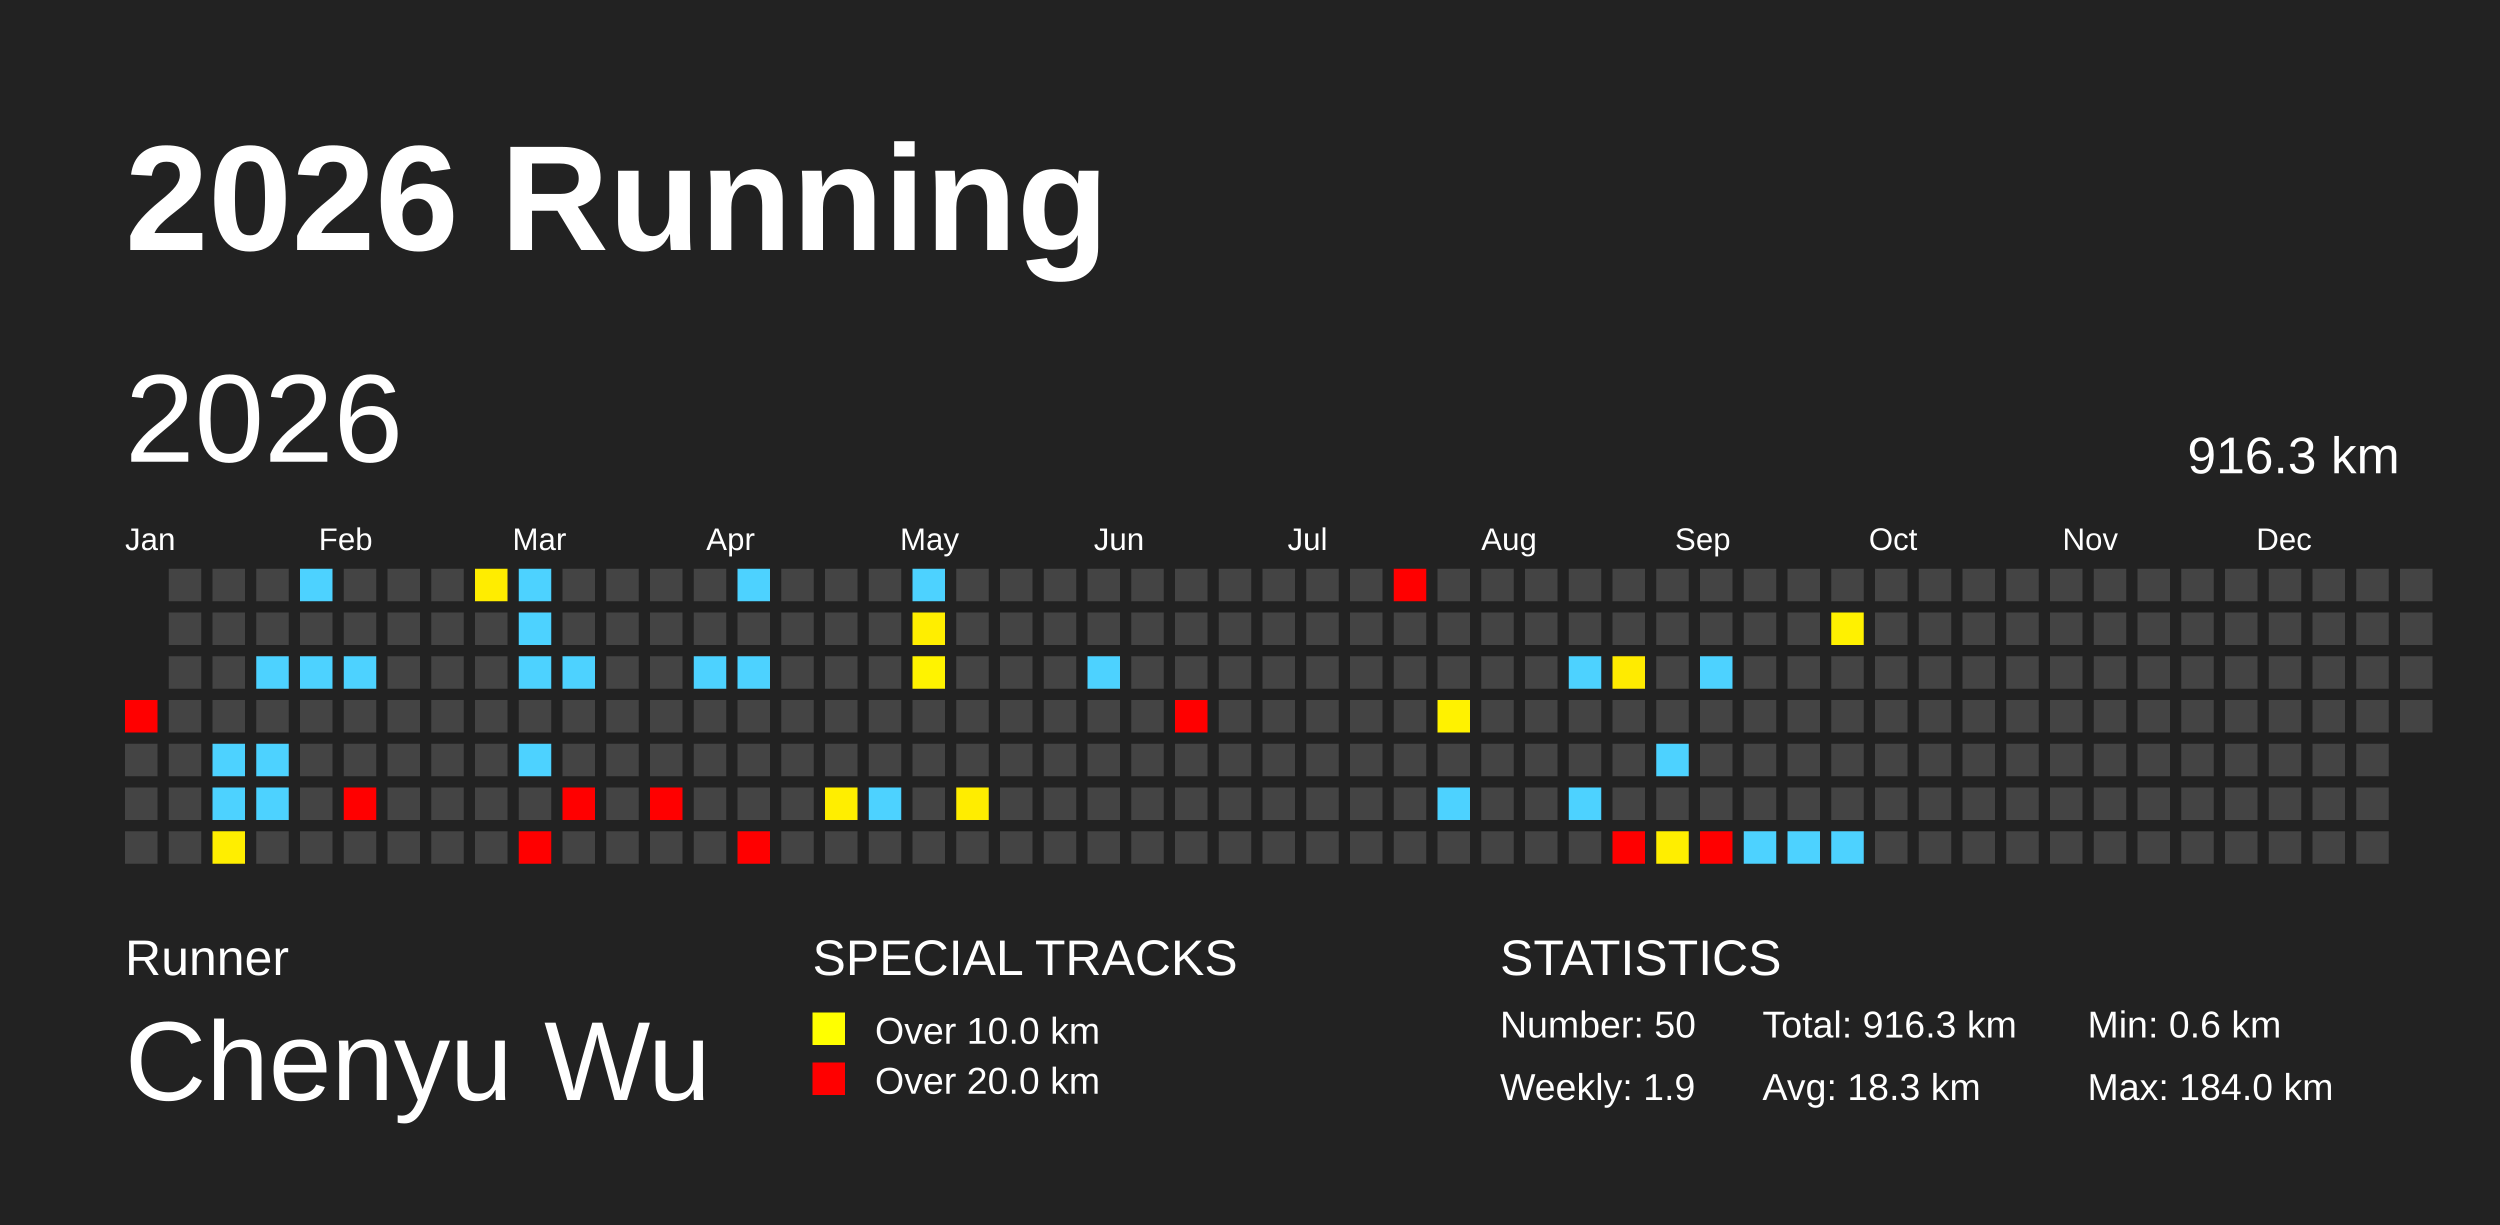
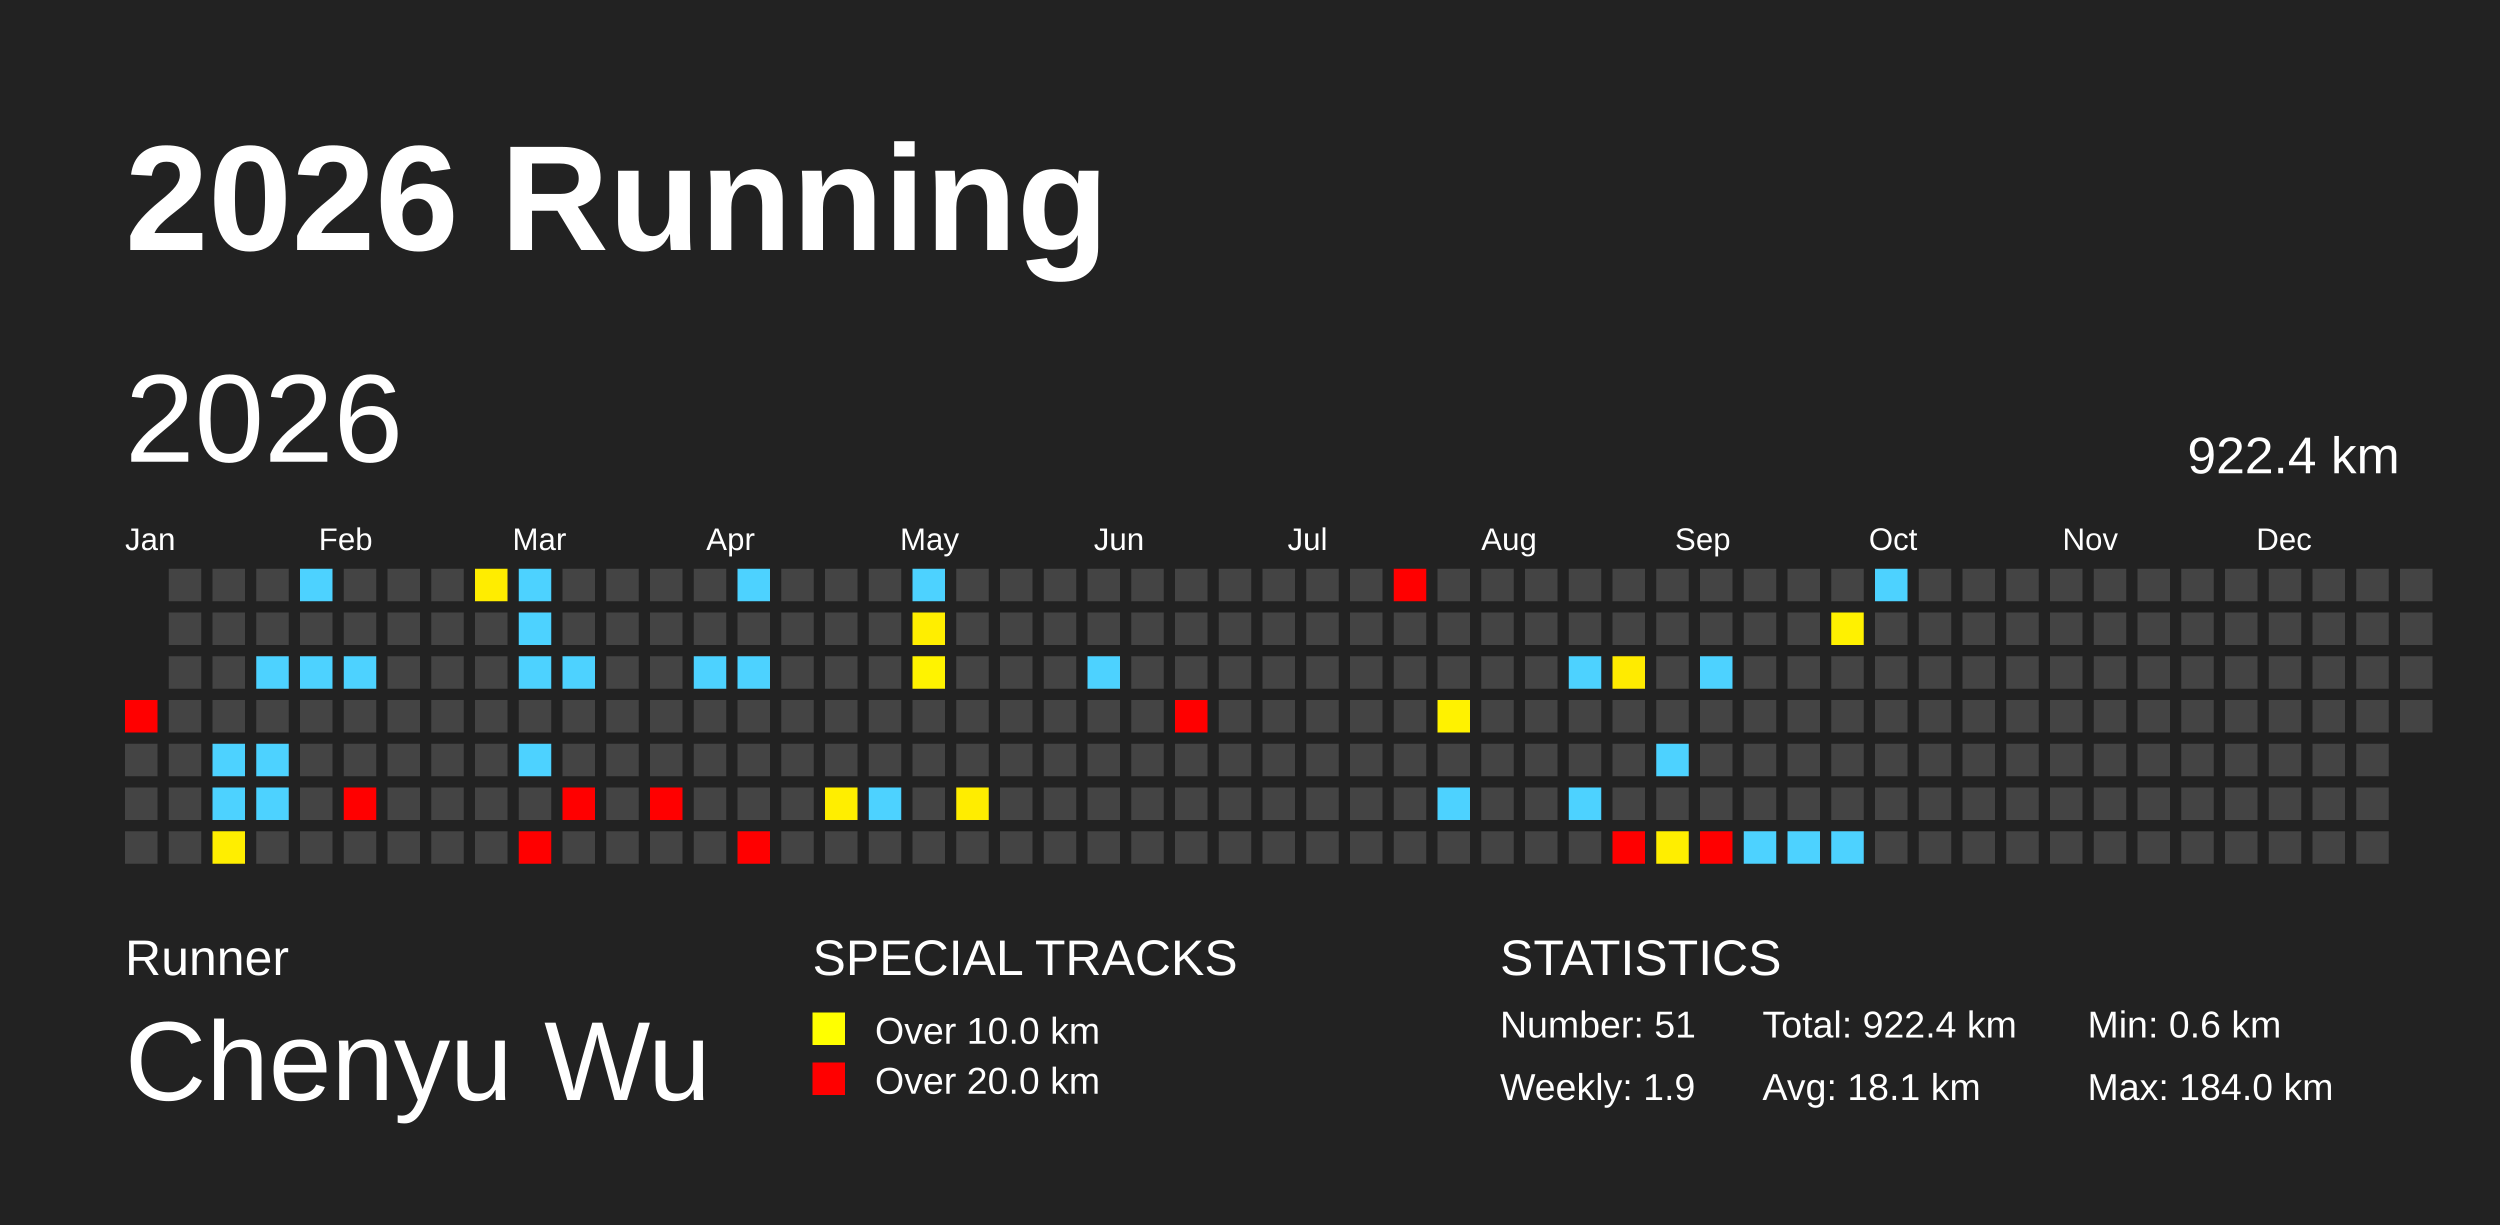
<svg xmlns="http://www.w3.org/2000/svg" baseProfile="full" height="98mm" version="1.1" viewBox="0,0,200,98" width="200mm">
  <defs />
  <rect fill="#222222" height="98" width="200" x="0" y="0" />
  <text fill="#FFFFFF" style="font-size:12px; font-family:Arial; font-weight:bold;" x="10" y="20">2026 Running</text>
  <text fill="#FFFFFF" style="font-size:4px; font-family:Arial" x="10" y="78">Runner</text>
  <text fill="#FFFFFF" style="font-size:9px; font-family:Arial" x="10" y="88">Chenyu Wu</text>
  <text fill="#FFFFFF" style="font-size:4px; font-family:Arial" x="65" y="78">SPECIAL TRACKS</text>
  <rect fill="yellow" height="2.6" width="2.6" x="65" y="81" />
  <text fill="#FFFFFF" style="font-size:3px; font-family:Arial" x="70" y="83.5">Over 10.0 km</text>
  <rect fill="red" height="2.6" width="2.6" x="65" y="85" />
  <text fill="#FFFFFF" style="font-size:3px; font-family:Arial" x="70" y="87.5">Over 20.0 km</text>
  <text fill="#FFFFFF" style="font-size:4px; font-family:Arial" x="120" y="78">STATISTICS</text>
-   <text fill="#FFFFFF" style="font-size:3px; font-family:Arial" x="120" y="83">Number: 50</text>
+   <text fill="#FFFFFF" style="font-size:3px; font-family:Arial" x="120" y="83">Number: 51</text>
  <text fill="#FFFFFF" style="font-size:3px; font-family:Arial" x="120" y="88">Weekly: 1.9</text>
-   <text fill="#FFFFFF" style="font-size:3px; font-family:Arial" x="141" y="83">Total: 916.3 km</text>
-   <text fill="#FFFFFF" style="font-size:3px; font-family:Arial" x="141" y="88">Avg: 18.3 km</text>
+   <text fill="#FFFFFF" style="font-size:3px; font-family:Arial" x="141" y="83">Total: 922.4 km</text>
+   <text fill="#FFFFFF" style="font-size:3px; font-family:Arial" x="141" y="88">Avg: 18.1 km</text>
  <text fill="#FFFFFF" style="font-size:3px; font-family:Arial" x="167" y="83">Min: 0.6 km</text>
  <text fill="#FFFFFF" style="font-size:3px; font-family:Arial" x="167" y="88">Max: 184.0 km</text>
  <text dominant-baseline="hanging" fill="#FFFFFF" style="font-size:10.0px; font-family:Arial;" x="10" y="30">2026</text>
-   <text dominant-baseline="hanging" fill="#FFFFFF" style="font-size:4.125px; font-family:Arial;" x="175" y="35">916.3 km</text>
+   <text dominant-baseline="hanging" fill="#FFFFFF" style="font-size:4.125px; font-family:Arial;" x="175" y="35">922.4 km</text>
  <text fill="#FFFFFF" style="font-size:2.5px; font-family:Arial" x="10.0" y="44">Jan</text>
  <text fill="#FFFFFF" style="font-size:2.5px; font-family:Arial" x="25.5" y="44">Feb</text>
  <text fill="#FFFFFF" style="font-size:2.5px; font-family:Arial" x="41.0" y="44">Mar</text>
  <text fill="#FFFFFF" style="font-size:2.5px; font-family:Arial" x="56.5" y="44">Apr</text>
  <text fill="#FFFFFF" style="font-size:2.5px; font-family:Arial" x="72.0" y="44">May</text>
  <text fill="#FFFFFF" style="font-size:2.5px; font-family:Arial" x="87.5" y="44">Jun</text>
  <text fill="#FFFFFF" style="font-size:2.5px; font-family:Arial" x="103.0" y="44">Jul</text>
  <text fill="#FFFFFF" style="font-size:2.5px; font-family:Arial" x="118.5" y="44">Aug</text>
  <text fill="#FFFFFF" style="font-size:2.5px; font-family:Arial" x="134.0" y="44">Sep</text>
  <text fill="#FFFFFF" style="font-size:2.5px; font-family:Arial" x="149.5" y="44">Oct</text>
  <text fill="#FFFFFF" style="font-size:2.5px; font-family:Arial" x="165.0" y="44">Nov</text>
  <text fill="#FFFFFF" style="font-size:2.5px; font-family:Arial" x="180.5" y="44">Dec</text>
  <rect fill="red" height="2.6" width="2.6" x="10.0" y="56.0" />
  <rect fill="#444444" height="2.6" width="2.6" x="10.0" y="59.5" />
  <rect fill="#444444" height="2.6" width="2.6" x="10.0" y="63.0" />
  <rect fill="#444444" height="2.6" width="2.6" x="10.0" y="66.5" />
  <rect fill="#444444" height="2.6" width="2.6" x="13.5" y="45.5" />
  <rect fill="#444444" height="2.6" width="2.6" x="13.5" y="49.0" />
  <rect fill="#444444" height="2.6" width="2.6" x="13.5" y="52.5" />
  <rect fill="#444444" height="2.6" width="2.6" x="13.5" y="56.0" />
  <rect fill="#444444" height="2.6" width="2.6" x="13.5" y="59.5" />
  <rect fill="#444444" height="2.6" width="2.6" x="13.5" y="63.0" />
  <rect fill="#444444" height="2.6" width="2.6" x="13.5" y="66.5" />
  <rect fill="#444444" height="2.6" width="2.6" x="17.0" y="45.5" />
  <rect fill="#444444" height="2.6" width="2.6" x="17.0" y="49.0" />
  <rect fill="#444444" height="2.6" width="2.6" x="17.0" y="52.5" />
  <rect fill="#444444" height="2.6" width="2.6" x="17.0" y="56.0" />
  <rect fill="#4dd2ff" height="2.6" width="2.6" x="17.0" y="59.5" />
  <rect fill="#4dd2ff" height="2.6" width="2.6" x="17.0" y="63.0" />
  <rect fill="#ffee00" height="2.6" width="2.6" x="17.0" y="66.5" />
  <rect fill="#444444" height="2.6" width="2.6" x="20.5" y="45.5" />
  <rect fill="#444444" height="2.6" width="2.6" x="20.5" y="49.0" />
  <rect fill="#4dd2ff" height="2.6" width="2.6" x="20.5" y="52.5" />
  <rect fill="#444444" height="2.6" width="2.6" x="20.5" y="56.0" />
  <rect fill="#4dd2ff" height="2.6" width="2.6" x="20.5" y="59.5" />
  <rect fill="#4dd2ff" height="2.6" width="2.6" x="20.5" y="63.0" />
  <rect fill="#444444" height="2.6" width="2.6" x="20.5" y="66.5" />
  <rect fill="#4dd2ff" height="2.6" width="2.6" x="24.0" y="45.5" />
  <rect fill="#444444" height="2.6" width="2.6" x="24.0" y="49.0" />
  <rect fill="#4dd2ff" height="2.6" width="2.6" x="24.0" y="52.5" />
  <rect fill="#444444" height="2.6" width="2.6" x="24.0" y="56.0" />
  <rect fill="#444444" height="2.6" width="2.6" x="24.0" y="59.5" />
  <rect fill="#444444" height="2.6" width="2.6" x="24.0" y="63.0" />
  <rect fill="#444444" height="2.6" width="2.6" x="24.0" y="66.5" />
  <rect fill="#444444" height="2.6" width="2.6" x="27.5" y="45.5" />
  <rect fill="#444444" height="2.6" width="2.6" x="27.5" y="49.0" />
  <rect fill="#4dd2ff" height="2.6" width="2.6" x="27.5" y="52.5" />
  <rect fill="#444444" height="2.6" width="2.6" x="27.5" y="56.0" />
  <rect fill="#444444" height="2.6" width="2.6" x="27.5" y="59.5" />
  <rect fill="red" height="2.6" width="2.6" x="27.5" y="63.0" />
  <rect fill="#444444" height="2.6" width="2.6" x="27.5" y="66.5" />
  <rect fill="#444444" height="2.6" width="2.6" x="31.0" y="45.5" />
  <rect fill="#444444" height="2.6" width="2.6" x="31.0" y="49.0" />
  <rect fill="#444444" height="2.6" width="2.6" x="31.0" y="52.5" />
  <rect fill="#444444" height="2.6" width="2.6" x="31.0" y="56.0" />
  <rect fill="#444444" height="2.6" width="2.6" x="31.0" y="59.5" />
  <rect fill="#444444" height="2.6" width="2.6" x="31.0" y="63.0" />
  <rect fill="#444444" height="2.6" width="2.6" x="31.0" y="66.5" />
  <rect fill="#444444" height="2.6" width="2.6" x="34.5" y="45.5" />
  <rect fill="#444444" height="2.6" width="2.6" x="34.5" y="49.0" />
  <rect fill="#444444" height="2.6" width="2.6" x="34.5" y="52.5" />
  <rect fill="#444444" height="2.6" width="2.6" x="34.5" y="56.0" />
  <rect fill="#444444" height="2.6" width="2.6" x="34.5" y="59.5" />
  <rect fill="#444444" height="2.6" width="2.6" x="34.5" y="63.0" />
  <rect fill="#444444" height="2.6" width="2.6" x="34.5" y="66.5" />
  <rect fill="#ffed00" height="2.6" width="2.6" x="38.0" y="45.5" />
  <rect fill="#444444" height="2.6" width="2.6" x="38.0" y="49.0" />
  <rect fill="#444444" height="2.6" width="2.6" x="38.0" y="52.5" />
  <rect fill="#444444" height="2.6" width="2.6" x="38.0" y="56.0" />
  <rect fill="#444444" height="2.6" width="2.6" x="38.0" y="59.5" />
  <rect fill="#444444" height="2.6" width="2.6" x="38.0" y="63.0" />
  <rect fill="#444444" height="2.6" width="2.6" x="38.0" y="66.5" />
  <rect fill="#4dd2ff" height="2.6" width="2.6" x="41.5" y="45.5" />
  <rect fill="#4dd2ff" height="2.6" width="2.6" x="41.5" y="49.0" />
  <rect fill="#4dd2ff" height="2.6" width="2.6" x="41.5" y="52.5" />
  <rect fill="#444444" height="2.6" width="2.6" x="41.5" y="56.0" />
  <rect fill="#4dd2ff" height="2.6" width="2.6" x="41.5" y="59.5" />
  <rect fill="#444444" height="2.6" width="2.6" x="41.5" y="63.0" />
  <rect fill="red" height="2.6" width="2.6" x="41.5" y="66.5" />
  <rect fill="#444444" height="2.6" width="2.6" x="45.0" y="45.5" />
  <rect fill="#444444" height="2.6" width="2.6" x="45.0" y="49.0" />
  <rect fill="#4dd2ff" height="2.6" width="2.6" x="45.0" y="52.5" />
  <rect fill="#444444" height="2.6" width="2.6" x="45.0" y="56.0" />
  <rect fill="#444444" height="2.6" width="2.6" x="45.0" y="59.5" />
  <rect fill="red" height="2.6" width="2.6" x="45.0" y="63.0" />
  <rect fill="#444444" height="2.6" width="2.6" x="45.0" y="66.5" />
  <rect fill="#444444" height="2.6" width="2.6" x="48.5" y="45.5" />
  <rect fill="#444444" height="2.6" width="2.6" x="48.5" y="49.0" />
  <rect fill="#444444" height="2.6" width="2.6" x="48.5" y="52.5" />
  <rect fill="#444444" height="2.6" width="2.6" x="48.5" y="56.0" />
  <rect fill="#444444" height="2.6" width="2.6" x="48.5" y="59.5" />
  <rect fill="#444444" height="2.6" width="2.6" x="48.5" y="63.0" />
  <rect fill="#444444" height="2.6" width="2.6" x="48.5" y="66.5" />
  <rect fill="#444444" height="2.6" width="2.6" x="52.0" y="45.5" />
  <rect fill="#444444" height="2.6" width="2.6" x="52.0" y="49.0" />
  <rect fill="#444444" height="2.6" width="2.6" x="52.0" y="52.5" />
  <rect fill="#444444" height="2.6" width="2.6" x="52.0" y="56.0" />
  <rect fill="#444444" height="2.6" width="2.6" x="52.0" y="59.5" />
  <rect fill="red" height="2.6" width="2.6" x="52.0" y="63.0" />
  <rect fill="#444444" height="2.6" width="2.6" x="52.0" y="66.5" />
  <rect fill="#444444" height="2.6" width="2.6" x="55.5" y="45.5" />
  <rect fill="#444444" height="2.6" width="2.6" x="55.5" y="49.0" />
  <rect fill="#4dd2ff" height="2.6" width="2.6" x="55.5" y="52.5" />
  <rect fill="#444444" height="2.6" width="2.6" x="55.5" y="56.0" />
  <rect fill="#444444" height="2.6" width="2.6" x="55.5" y="59.5" />
  <rect fill="#444444" height="2.6" width="2.6" x="55.5" y="63.0" />
  <rect fill="#444444" height="2.6" width="2.6" x="55.5" y="66.5" />
  <rect fill="#4dd2ff" height="2.6" width="2.6" x="59.0" y="45.5" />
  <rect fill="#444444" height="2.6" width="2.6" x="59.0" y="49.0" />
  <rect fill="#4dd2ff" height="2.6" width="2.6" x="59.0" y="52.5" />
  <rect fill="#444444" height="2.6" width="2.6" x="59.0" y="56.0" />
  <rect fill="#444444" height="2.6" width="2.6" x="59.0" y="59.5" />
  <rect fill="#444444" height="2.6" width="2.6" x="59.0" y="63.0" />
  <rect fill="red" height="2.6" width="2.6" x="59.0" y="66.5" />
  <rect fill="#444444" height="2.6" width="2.6" x="62.5" y="45.5" />
  <rect fill="#444444" height="2.6" width="2.6" x="62.5" y="49.0" />
  <rect fill="#444444" height="2.6" width="2.6" x="62.5" y="52.5" />
  <rect fill="#444444" height="2.6" width="2.6" x="62.5" y="56.0" />
  <rect fill="#444444" height="2.6" width="2.6" x="62.5" y="59.5" />
  <rect fill="#444444" height="2.6" width="2.6" x="62.5" y="63.0" />
  <rect fill="#444444" height="2.6" width="2.6" x="62.5" y="66.5" />
  <rect fill="#444444" height="2.6" width="2.6" x="66.0" y="45.5" />
  <rect fill="#444444" height="2.6" width="2.6" x="66.0" y="49.0" />
  <rect fill="#444444" height="2.6" width="2.6" x="66.0" y="52.5" />
  <rect fill="#444444" height="2.6" width="2.6" x="66.0" y="56.0" />
  <rect fill="#444444" height="2.6" width="2.6" x="66.0" y="59.5" />
  <rect fill="#ffee00" height="2.6" width="2.6" x="66.0" y="63.0" />
  <rect fill="#444444" height="2.6" width="2.6" x="66.0" y="66.5" />
  <rect fill="#444444" height="2.6" width="2.6" x="69.5" y="45.5" />
  <rect fill="#444444" height="2.6" width="2.6" x="69.5" y="49.0" />
  <rect fill="#444444" height="2.6" width="2.6" x="69.5" y="52.5" />
  <rect fill="#444444" height="2.6" width="2.6" x="69.5" y="56.0" />
  <rect fill="#444444" height="2.6" width="2.6" x="69.5" y="59.5" />
  <rect fill="#4dd2ff" height="2.6" width="2.6" x="69.5" y="63.0" />
  <rect fill="#444444" height="2.6" width="2.6" x="69.5" y="66.5" />
  <rect fill="#4dd2ff" height="2.6" width="2.6" x="73.0" y="45.5" />
  <rect fill="#ffee00" height="2.6" width="2.6" x="73.0" y="49.0" />
  <rect fill="#fff300" height="2.6" width="2.6" x="73.0" y="52.5" />
  <rect fill="#444444" height="2.6" width="2.6" x="73.0" y="56.0" />
  <rect fill="#444444" height="2.6" width="2.6" x="73.0" y="59.5" />
  <rect fill="#444444" height="2.6" width="2.6" x="73.0" y="63.0" />
  <rect fill="#444444" height="2.6" width="2.6" x="73.0" y="66.5" />
  <rect fill="#444444" height="2.6" width="2.6" x="76.5" y="45.5" />
  <rect fill="#444444" height="2.6" width="2.6" x="76.5" y="49.0" />
  <rect fill="#444444" height="2.6" width="2.6" x="76.5" y="52.5" />
  <rect fill="#444444" height="2.6" width="2.6" x="76.5" y="56.0" />
  <rect fill="#444444" height="2.6" width="2.6" x="76.5" y="59.5" />
  <rect fill="#ffed00" height="2.6" width="2.6" x="76.5" y="63.0" />
  <rect fill="#444444" height="2.6" width="2.6" x="76.5" y="66.5" />
  <rect fill="#444444" height="2.6" width="2.6" x="80.0" y="45.5" />
  <rect fill="#444444" height="2.6" width="2.6" x="80.0" y="49.0" />
  <rect fill="#444444" height="2.6" width="2.6" x="80.0" y="52.5" />
  <rect fill="#444444" height="2.6" width="2.6" x="80.0" y="56.0" />
  <rect fill="#444444" height="2.6" width="2.6" x="80.0" y="59.5" />
  <rect fill="#444444" height="2.6" width="2.6" x="80.0" y="63.0" />
  <rect fill="#444444" height="2.6" width="2.6" x="80.0" y="66.5" />
  <rect fill="#444444" height="2.6" width="2.6" x="83.5" y="45.5" />
  <rect fill="#444444" height="2.6" width="2.6" x="83.5" y="49.0" />
  <rect fill="#444444" height="2.6" width="2.6" x="83.5" y="52.5" />
  <rect fill="#444444" height="2.6" width="2.6" x="83.5" y="56.0" />
  <rect fill="#444444" height="2.6" width="2.6" x="83.5" y="59.5" />
  <rect fill="#444444" height="2.6" width="2.6" x="83.5" y="63.0" />
  <rect fill="#444444" height="2.6" width="2.6" x="83.5" y="66.5" />
  <rect fill="#444444" height="2.6" width="2.6" x="87.0" y="45.5" />
  <rect fill="#444444" height="2.6" width="2.6" x="87.0" y="49.0" />
  <rect fill="#4dd2ff" height="2.6" width="2.6" x="87.0" y="52.5" />
  <rect fill="#444444" height="2.6" width="2.6" x="87.0" y="56.0" />
  <rect fill="#444444" height="2.6" width="2.6" x="87.0" y="59.5" />
  <rect fill="#444444" height="2.6" width="2.6" x="87.0" y="63.0" />
  <rect fill="#444444" height="2.6" width="2.6" x="87.0" y="66.5" />
  <rect fill="#444444" height="2.6" width="2.6" x="90.5" y="45.5" />
  <rect fill="#444444" height="2.6" width="2.6" x="90.5" y="49.0" />
  <rect fill="#444444" height="2.6" width="2.6" x="90.5" y="52.5" />
  <rect fill="#444444" height="2.6" width="2.6" x="90.5" y="56.0" />
  <rect fill="#444444" height="2.6" width="2.6" x="90.5" y="59.5" />
  <rect fill="#444444" height="2.6" width="2.6" x="90.5" y="63.0" />
  <rect fill="#444444" height="2.6" width="2.6" x="90.5" y="66.5" />
  <rect fill="#444444" height="2.6" width="2.6" x="94.0" y="45.5" />
  <rect fill="#444444" height="2.6" width="2.6" x="94.0" y="49.0" />
  <rect fill="#444444" height="2.6" width="2.6" x="94.0" y="52.5" />
  <rect fill="red" height="2.6" width="2.6" x="94.0" y="56.0" />
  <rect fill="#444444" height="2.6" width="2.6" x="94.0" y="59.5" />
  <rect fill="#444444" height="2.6" width="2.6" x="94.0" y="63.0" />
  <rect fill="#444444" height="2.6" width="2.6" x="94.0" y="66.5" />
  <rect fill="#444444" height="2.6" width="2.6" x="97.5" y="45.5" />
  <rect fill="#444444" height="2.6" width="2.6" x="97.5" y="49.0" />
  <rect fill="#444444" height="2.6" width="2.6" x="97.5" y="52.5" />
  <rect fill="#444444" height="2.6" width="2.6" x="97.5" y="56.0" />
  <rect fill="#444444" height="2.6" width="2.6" x="97.5" y="59.5" />
  <rect fill="#444444" height="2.6" width="2.6" x="97.5" y="63.0" />
  <rect fill="#444444" height="2.6" width="2.6" x="97.5" y="66.5" />
  <rect fill="#444444" height="2.6" width="2.6" x="101.0" y="45.5" />
  <rect fill="#444444" height="2.6" width="2.6" x="101.0" y="49.0" />
  <rect fill="#444444" height="2.6" width="2.6" x="101.0" y="52.5" />
  <rect fill="#444444" height="2.6" width="2.6" x="101.0" y="56.0" />
  <rect fill="#444444" height="2.6" width="2.6" x="101.0" y="59.5" />
  <rect fill="#444444" height="2.6" width="2.6" x="101.0" y="63.0" />
  <rect fill="#444444" height="2.6" width="2.6" x="101.0" y="66.5" />
  <rect fill="#444444" height="2.6" width="2.6" x="104.5" y="45.5" />
  <rect fill="#444444" height="2.6" width="2.6" x="104.5" y="49.0" />
  <rect fill="#444444" height="2.6" width="2.6" x="104.5" y="52.5" />
  <rect fill="#444444" height="2.6" width="2.6" x="104.5" y="56.0" />
  <rect fill="#444444" height="2.6" width="2.6" x="104.5" y="59.5" />
  <rect fill="#444444" height="2.6" width="2.6" x="104.5" y="63.0" />
  <rect fill="#444444" height="2.6" width="2.6" x="104.5" y="66.5" />
  <rect fill="#444444" height="2.6" width="2.6" x="108.0" y="45.5" />
  <rect fill="#444444" height="2.6" width="2.6" x="108.0" y="49.0" />
  <rect fill="#444444" height="2.6" width="2.6" x="108.0" y="52.5" />
  <rect fill="#444444" height="2.6" width="2.6" x="108.0" y="56.0" />
  <rect fill="#444444" height="2.6" width="2.6" x="108.0" y="59.5" />
  <rect fill="#444444" height="2.6" width="2.6" x="108.0" y="63.0" />
  <rect fill="#444444" height="2.6" width="2.6" x="108.0" y="66.5" />
  <rect fill="red" height="2.6" width="2.6" x="111.5" y="45.5" />
  <rect fill="#444444" height="2.6" width="2.6" x="111.5" y="49.0" />
  <rect fill="#444444" height="2.6" width="2.6" x="111.5" y="52.5" />
  <rect fill="#444444" height="2.6" width="2.6" x="111.5" y="56.0" />
  <rect fill="#444444" height="2.6" width="2.6" x="111.5" y="59.5" />
  <rect fill="#444444" height="2.6" width="2.6" x="111.5" y="63.0" />
  <rect fill="#444444" height="2.6" width="2.6" x="111.5" y="66.5" />
  <rect fill="#444444" height="2.6" width="2.6" x="115.0" y="45.5" />
  <rect fill="#444444" height="2.6" width="2.6" x="115.0" y="49.0" />
  <rect fill="#444444" height="2.6" width="2.6" x="115.0" y="52.5" />
  <rect fill="#fff200" height="2.6" width="2.6" x="115.0" y="56.0" />
  <rect fill="#444444" height="2.6" width="2.6" x="115.0" y="59.5" />
  <rect fill="#4dd2ff" height="2.6" width="2.6" x="115.0" y="63.0" />
  <rect fill="#444444" height="2.6" width="2.6" x="115.0" y="66.5" />
  <rect fill="#444444" height="2.6" width="2.6" x="118.5" y="45.5" />
  <rect fill="#444444" height="2.6" width="2.6" x="118.5" y="49.0" />
  <rect fill="#444444" height="2.6" width="2.6" x="118.5" y="52.5" />
  <rect fill="#444444" height="2.6" width="2.6" x="118.5" y="56.0" />
  <rect fill="#444444" height="2.6" width="2.6" x="118.5" y="59.5" />
  <rect fill="#444444" height="2.6" width="2.6" x="118.5" y="63.0" />
  <rect fill="#444444" height="2.6" width="2.6" x="118.5" y="66.5" />
  <rect fill="#444444" height="2.6" width="2.6" x="122.0" y="45.5" />
  <rect fill="#444444" height="2.6" width="2.6" x="122.0" y="49.0" />
  <rect fill="#444444" height="2.6" width="2.6" x="122.0" y="52.5" />
  <rect fill="#444444" height="2.6" width="2.6" x="122.0" y="56.0" />
  <rect fill="#444444" height="2.6" width="2.6" x="122.0" y="59.5" />
  <rect fill="#444444" height="2.6" width="2.6" x="122.0" y="63.0" />
  <rect fill="#444444" height="2.6" width="2.6" x="122.0" y="66.5" />
  <rect fill="#444444" height="2.6" width="2.6" x="125.5" y="45.5" />
  <rect fill="#444444" height="2.6" width="2.6" x="125.5" y="49.0" />
  <rect fill="#4dd2ff" height="2.6" width="2.6" x="125.5" y="52.5" />
  <rect fill="#444444" height="2.6" width="2.6" x="125.5" y="56.0" />
  <rect fill="#444444" height="2.6" width="2.6" x="125.5" y="59.5" />
  <rect fill="#4dd2ff" height="2.6" width="2.6" x="125.5" y="63.0" />
  <rect fill="#444444" height="2.6" width="2.6" x="125.5" y="66.5" />
  <rect fill="#444444" height="2.6" width="2.6" x="129.0" y="45.5" />
  <rect fill="#444444" height="2.6" width="2.6" x="129.0" y="49.0" />
  <rect fill="#ffeb00" height="2.6" width="2.6" x="129.0" y="52.5" />
  <rect fill="#444444" height="2.6" width="2.6" x="129.0" y="56.0" />
  <rect fill="#444444" height="2.6" width="2.6" x="129.0" y="59.5" />
  <rect fill="#444444" height="2.6" width="2.6" x="129.0" y="63.0" />
  <rect fill="red" height="2.6" width="2.6" x="129.0" y="66.5" />
  <rect fill="#444444" height="2.6" width="2.6" x="132.5" y="45.5" />
  <rect fill="#444444" height="2.6" width="2.6" x="132.5" y="49.0" />
  <rect fill="#444444" height="2.6" width="2.6" x="132.5" y="52.5" />
  <rect fill="#444444" height="2.6" width="2.6" x="132.5" y="56.0" />
  <rect fill="#4dd2ff" height="2.6" width="2.6" x="132.5" y="59.5" />
  <rect fill="#444444" height="2.6" width="2.6" x="132.5" y="63.0" />
  <rect fill="#ffee00" height="2.6" width="2.6" x="132.5" y="66.5" />
  <rect fill="#444444" height="2.6" width="2.6" x="136.0" y="45.5" />
  <rect fill="#444444" height="2.6" width="2.6" x="136.0" y="49.0" />
  <rect fill="#4dd2ff" height="2.6" width="2.6" x="136.0" y="52.5" />
  <rect fill="#444444" height="2.6" width="2.6" x="136.0" y="56.0" />
  <rect fill="#444444" height="2.6" width="2.6" x="136.0" y="59.5" />
  <rect fill="#444444" height="2.6" width="2.6" x="136.0" y="63.0" />
  <rect fill="red" height="2.6" width="2.6" x="136.0" y="66.5" />
  <rect fill="#444444" height="2.6" width="2.6" x="139.5" y="45.5" />
  <rect fill="#444444" height="2.6" width="2.6" x="139.5" y="49.0" />
  <rect fill="#444444" height="2.6" width="2.6" x="139.5" y="52.5" />
  <rect fill="#444444" height="2.6" width="2.6" x="139.5" y="56.0" />
  <rect fill="#444444" height="2.6" width="2.6" x="139.5" y="59.5" />
  <rect fill="#444444" height="2.6" width="2.6" x="139.5" y="63.0" />
  <rect fill="#4dd2ff" height="2.6" width="2.6" x="139.5" y="66.5" />
  <rect fill="#444444" height="2.6" width="2.6" x="143.0" y="45.5" />
  <rect fill="#444444" height="2.6" width="2.6" x="143.0" y="49.0" />
  <rect fill="#444444" height="2.6" width="2.6" x="143.0" y="52.5" />
  <rect fill="#444444" height="2.6" width="2.6" x="143.0" y="56.0" />
  <rect fill="#444444" height="2.6" width="2.6" x="143.0" y="59.5" />
  <rect fill="#444444" height="2.6" width="2.6" x="143.0" y="63.0" />
  <rect fill="#4dd2ff" height="2.6" width="2.6" x="143.0" y="66.5" />
  <rect fill="#444444" height="2.6" width="2.6" x="146.5" y="45.5" />
  <rect fill="#fff100" height="2.6" width="2.6" x="146.5" y="49.0" />
  <rect fill="#444444" height="2.6" width="2.6" x="146.5" y="52.5" />
  <rect fill="#444444" height="2.6" width="2.6" x="146.5" y="56.0" />
  <rect fill="#444444" height="2.6" width="2.6" x="146.5" y="59.5" />
  <rect fill="#444444" height="2.6" width="2.6" x="146.5" y="63.0" />
  <rect fill="#4dd2ff" height="2.6" width="2.6" x="146.5" y="66.5" />
-   <rect fill="#444444" height="2.6" width="2.6" x="150.0" y="45.5" />
+   <rect fill="#4dd2ff" height="2.6" width="2.6" x="150.0" y="45.5" />
  <rect fill="#444444" height="2.6" width="2.6" x="150.0" y="49.0" />
  <rect fill="#444444" height="2.6" width="2.6" x="150.0" y="52.5" />
  <rect fill="#444444" height="2.6" width="2.6" x="150.0" y="56.0" />
  <rect fill="#444444" height="2.6" width="2.6" x="150.0" y="59.5" />
  <rect fill="#444444" height="2.6" width="2.6" x="150.0" y="63.0" />
  <rect fill="#444444" height="2.6" width="2.6" x="150.0" y="66.5" />
  <rect fill="#444444" height="2.6" width="2.6" x="153.5" y="45.5" />
  <rect fill="#444444" height="2.6" width="2.6" x="153.5" y="49.0" />
  <rect fill="#444444" height="2.6" width="2.6" x="153.5" y="52.5" />
  <rect fill="#444444" height="2.6" width="2.6" x="153.5" y="56.0" />
  <rect fill="#444444" height="2.6" width="2.6" x="153.5" y="59.5" />
  <rect fill="#444444" height="2.6" width="2.6" x="153.5" y="63.0" />
  <rect fill="#444444" height="2.6" width="2.6" x="153.5" y="66.5" />
  <rect fill="#444444" height="2.6" width="2.6" x="157.0" y="45.5" />
  <rect fill="#444444" height="2.6" width="2.6" x="157.0" y="49.0" />
  <rect fill="#444444" height="2.6" width="2.6" x="157.0" y="52.5" />
  <rect fill="#444444" height="2.6" width="2.6" x="157.0" y="56.0" />
  <rect fill="#444444" height="2.6" width="2.6" x="157.0" y="59.5" />
  <rect fill="#444444" height="2.6" width="2.6" x="157.0" y="63.0" />
  <rect fill="#444444" height="2.6" width="2.6" x="157.0" y="66.5" />
  <rect fill="#444444" height="2.6" width="2.6" x="160.5" y="45.5" />
  <rect fill="#444444" height="2.6" width="2.6" x="160.5" y="49.0" />
  <rect fill="#444444" height="2.6" width="2.6" x="160.5" y="52.5" />
  <rect fill="#444444" height="2.6" width="2.6" x="160.5" y="56.0" />
  <rect fill="#444444" height="2.6" width="2.6" x="160.5" y="59.5" />
  <rect fill="#444444" height="2.6" width="2.6" x="160.5" y="63.0" />
  <rect fill="#444444" height="2.6" width="2.6" x="160.5" y="66.5" />
  <rect fill="#444444" height="2.6" width="2.6" x="164.0" y="45.5" />
  <rect fill="#444444" height="2.6" width="2.6" x="164.0" y="49.0" />
  <rect fill="#444444" height="2.6" width="2.6" x="164.0" y="52.5" />
  <rect fill="#444444" height="2.6" width="2.6" x="164.0" y="56.0" />
  <rect fill="#444444" height="2.6" width="2.6" x="164.0" y="59.5" />
  <rect fill="#444444" height="2.6" width="2.6" x="164.0" y="63.0" />
  <rect fill="#444444" height="2.6" width="2.6" x="164.0" y="66.5" />
  <rect fill="#444444" height="2.6" width="2.6" x="167.5" y="45.5" />
  <rect fill="#444444" height="2.6" width="2.6" x="167.5" y="49.0" />
  <rect fill="#444444" height="2.6" width="2.6" x="167.5" y="52.5" />
  <rect fill="#444444" height="2.6" width="2.6" x="167.5" y="56.0" />
  <rect fill="#444444" height="2.6" width="2.6" x="167.5" y="59.5" />
  <rect fill="#444444" height="2.6" width="2.6" x="167.5" y="63.0" />
  <rect fill="#444444" height="2.6" width="2.6" x="167.5" y="66.5" />
  <rect fill="#444444" height="2.6" width="2.6" x="171.0" y="45.5" />
  <rect fill="#444444" height="2.6" width="2.6" x="171.0" y="49.0" />
  <rect fill="#444444" height="2.6" width="2.6" x="171.0" y="52.5" />
  <rect fill="#444444" height="2.6" width="2.6" x="171.0" y="56.0" />
  <rect fill="#444444" height="2.6" width="2.6" x="171.0" y="59.5" />
  <rect fill="#444444" height="2.6" width="2.6" x="171.0" y="63.0" />
  <rect fill="#444444" height="2.6" width="2.6" x="171.0" y="66.5" />
  <rect fill="#444444" height="2.6" width="2.6" x="174.5" y="45.5" />
  <rect fill="#444444" height="2.6" width="2.6" x="174.5" y="49.0" />
  <rect fill="#444444" height="2.6" width="2.6" x="174.5" y="52.5" />
  <rect fill="#444444" height="2.6" width="2.6" x="174.5" y="56.0" />
  <rect fill="#444444" height="2.6" width="2.6" x="174.5" y="59.5" />
  <rect fill="#444444" height="2.6" width="2.6" x="174.5" y="63.0" />
  <rect fill="#444444" height="2.6" width="2.6" x="174.5" y="66.5" />
  <rect fill="#444444" height="2.6" width="2.6" x="178.0" y="45.5" />
  <rect fill="#444444" height="2.6" width="2.6" x="178.0" y="49.0" />
  <rect fill="#444444" height="2.6" width="2.6" x="178.0" y="52.5" />
  <rect fill="#444444" height="2.6" width="2.6" x="178.0" y="56.0" />
  <rect fill="#444444" height="2.6" width="2.6" x="178.0" y="59.5" />
  <rect fill="#444444" height="2.6" width="2.6" x="178.0" y="63.0" />
  <rect fill="#444444" height="2.6" width="2.6" x="178.0" y="66.5" />
  <rect fill="#444444" height="2.6" width="2.6" x="181.5" y="45.5" />
  <rect fill="#444444" height="2.6" width="2.6" x="181.5" y="49.0" />
  <rect fill="#444444" height="2.6" width="2.6" x="181.5" y="52.5" />
  <rect fill="#444444" height="2.6" width="2.6" x="181.5" y="56.0" />
  <rect fill="#444444" height="2.6" width="2.6" x="181.5" y="59.5" />
  <rect fill="#444444" height="2.6" width="2.6" x="181.5" y="63.0" />
  <rect fill="#444444" height="2.6" width="2.6" x="181.5" y="66.5" />
  <rect fill="#444444" height="2.6" width="2.6" x="185.0" y="45.5" />
  <rect fill="#444444" height="2.6" width="2.6" x="185.0" y="49.0" />
  <rect fill="#444444" height="2.6" width="2.6" x="185.0" y="52.5" />
  <rect fill="#444444" height="2.6" width="2.6" x="185.0" y="56.0" />
  <rect fill="#444444" height="2.6" width="2.6" x="185.0" y="59.5" />
  <rect fill="#444444" height="2.6" width="2.6" x="185.0" y="63.0" />
  <rect fill="#444444" height="2.6" width="2.6" x="185.0" y="66.5" />
  <rect fill="#444444" height="2.6" width="2.6" x="188.5" y="45.5" />
  <rect fill="#444444" height="2.6" width="2.6" x="188.5" y="49.0" />
  <rect fill="#444444" height="2.6" width="2.6" x="188.5" y="52.5" />
  <rect fill="#444444" height="2.6" width="2.6" x="188.5" y="56.0" />
  <rect fill="#444444" height="2.6" width="2.6" x="188.5" y="59.5" />
  <rect fill="#444444" height="2.6" width="2.6" x="188.5" y="63.0" />
  <rect fill="#444444" height="2.6" width="2.6" x="188.5" y="66.5" />
  <rect fill="#444444" height="2.6" width="2.6" x="192.0" y="45.5" />
  <rect fill="#444444" height="2.6" width="2.6" x="192.0" y="49.0" />
  <rect fill="#444444" height="2.6" width="2.6" x="192.0" y="52.5" />
  <rect fill="#444444" height="2.6" width="2.6" x="192.0" y="56.0" />
</svg>
